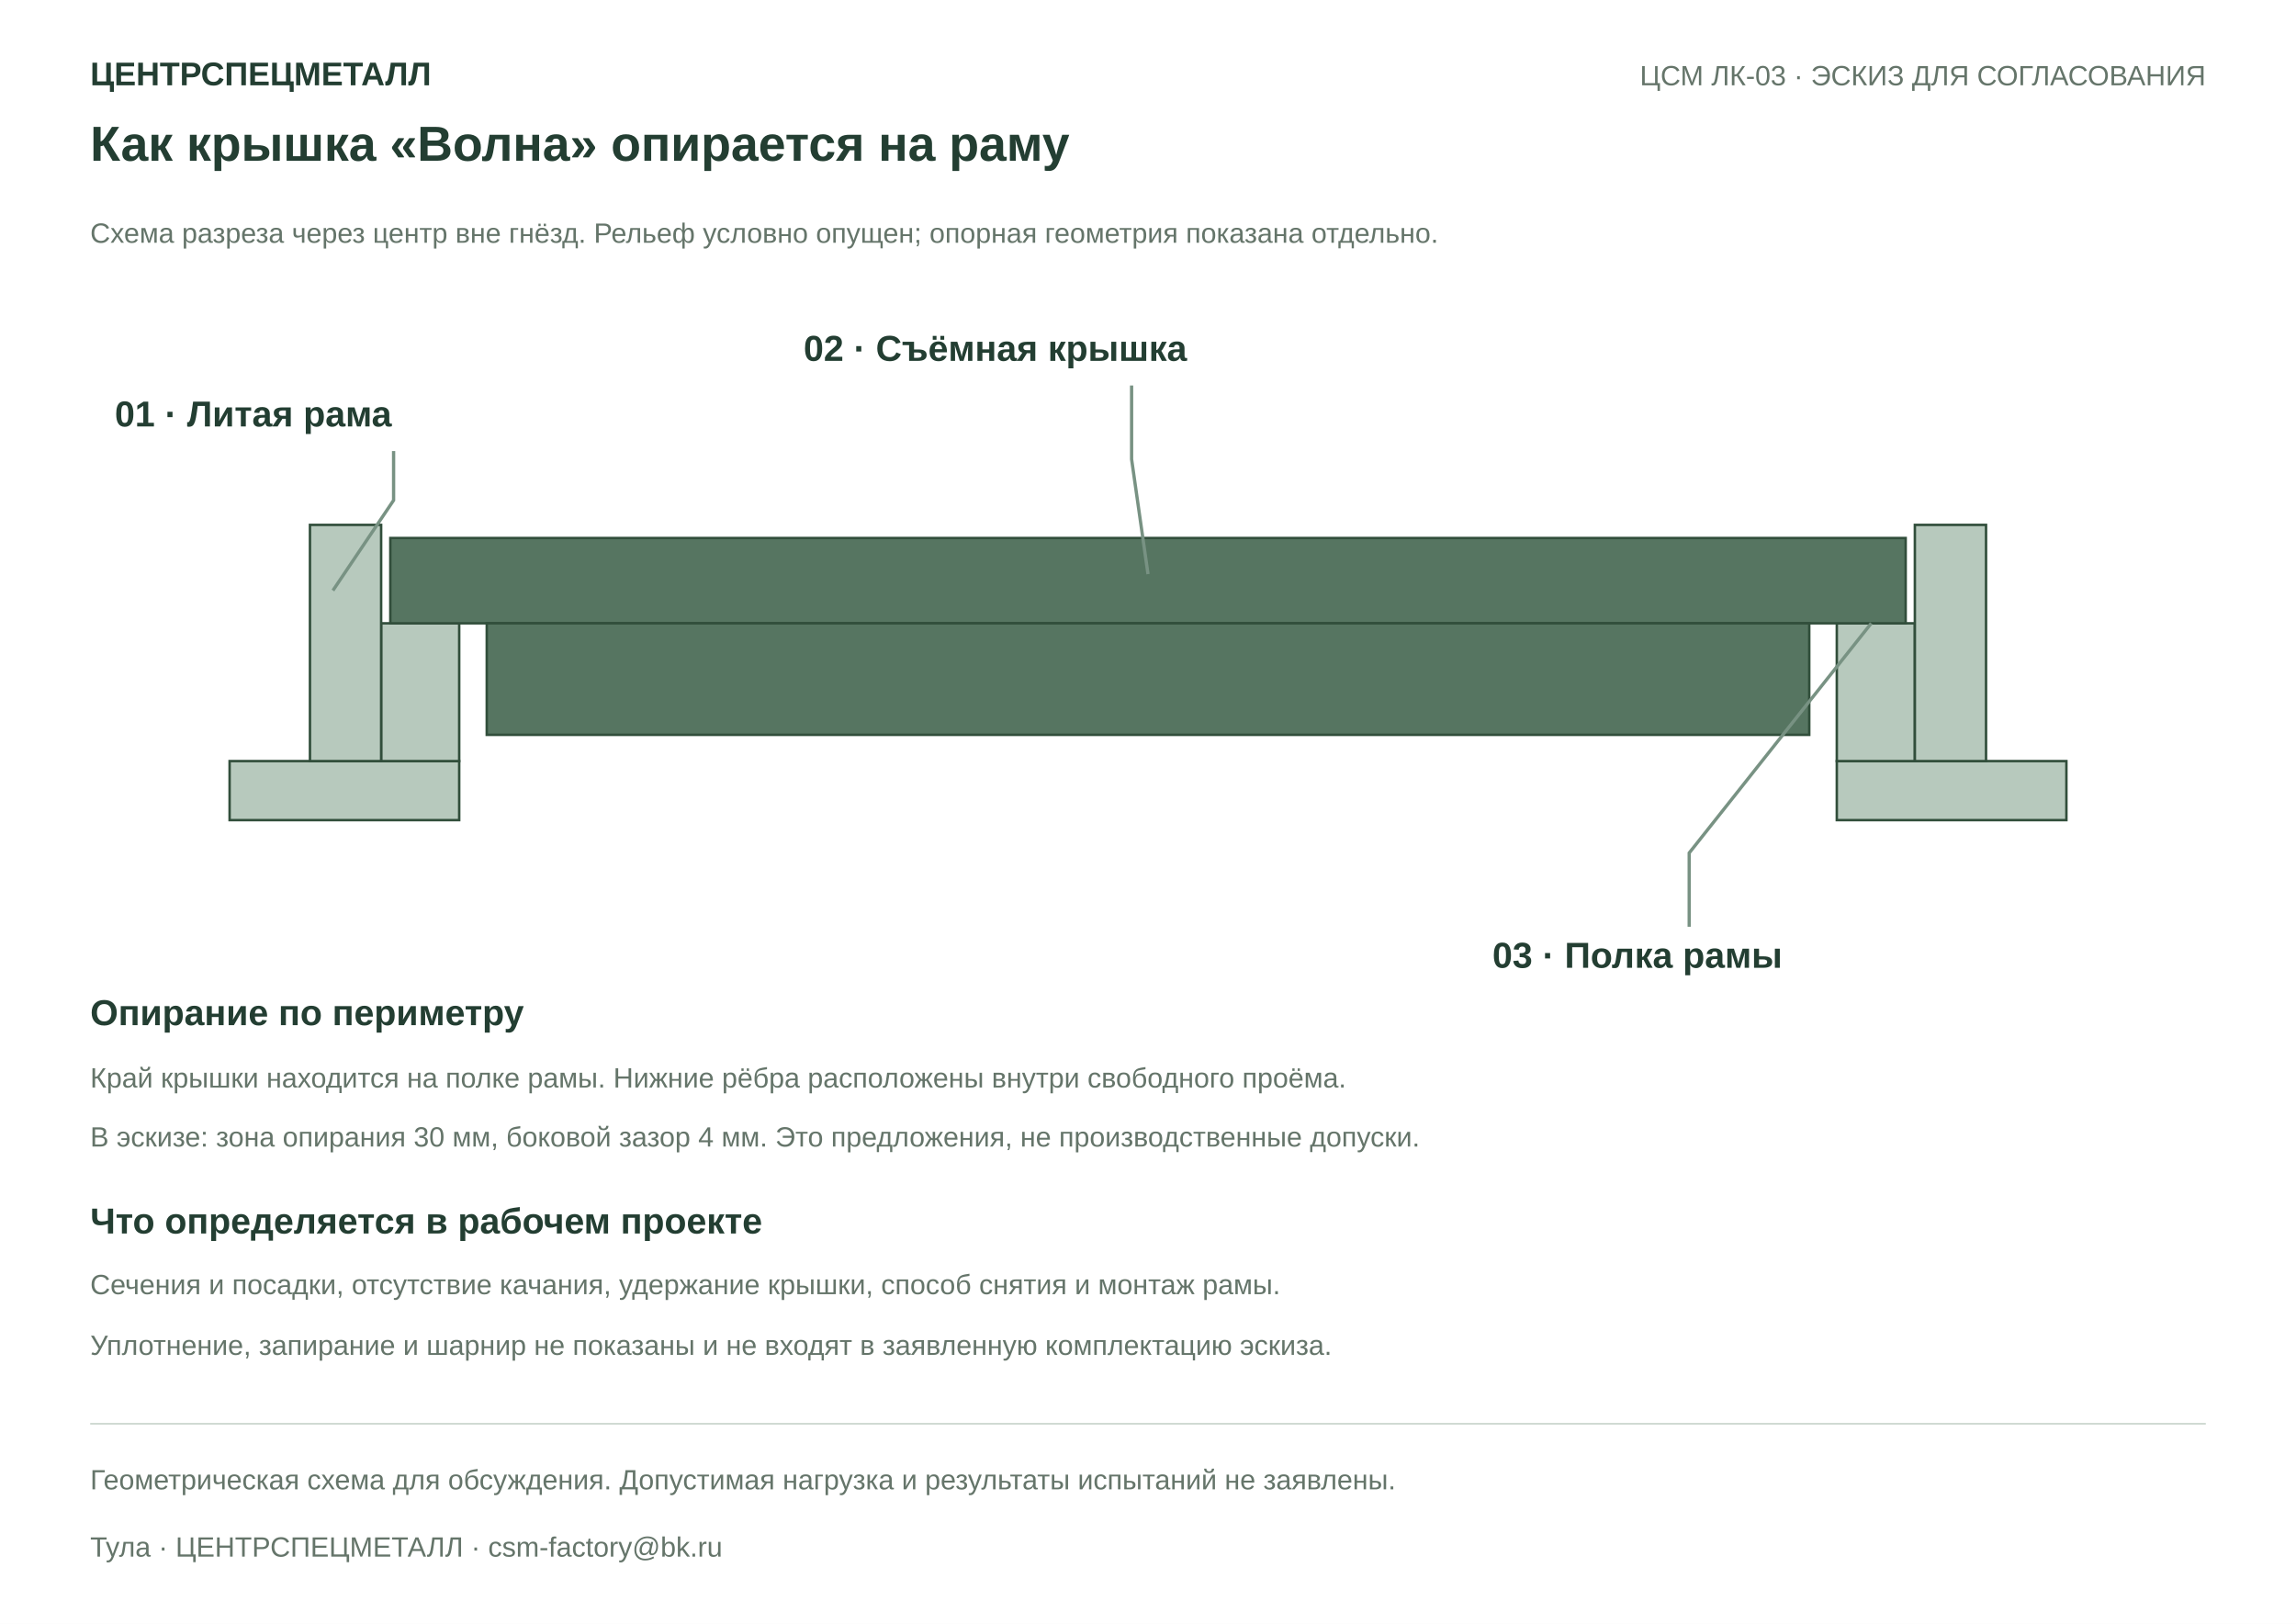
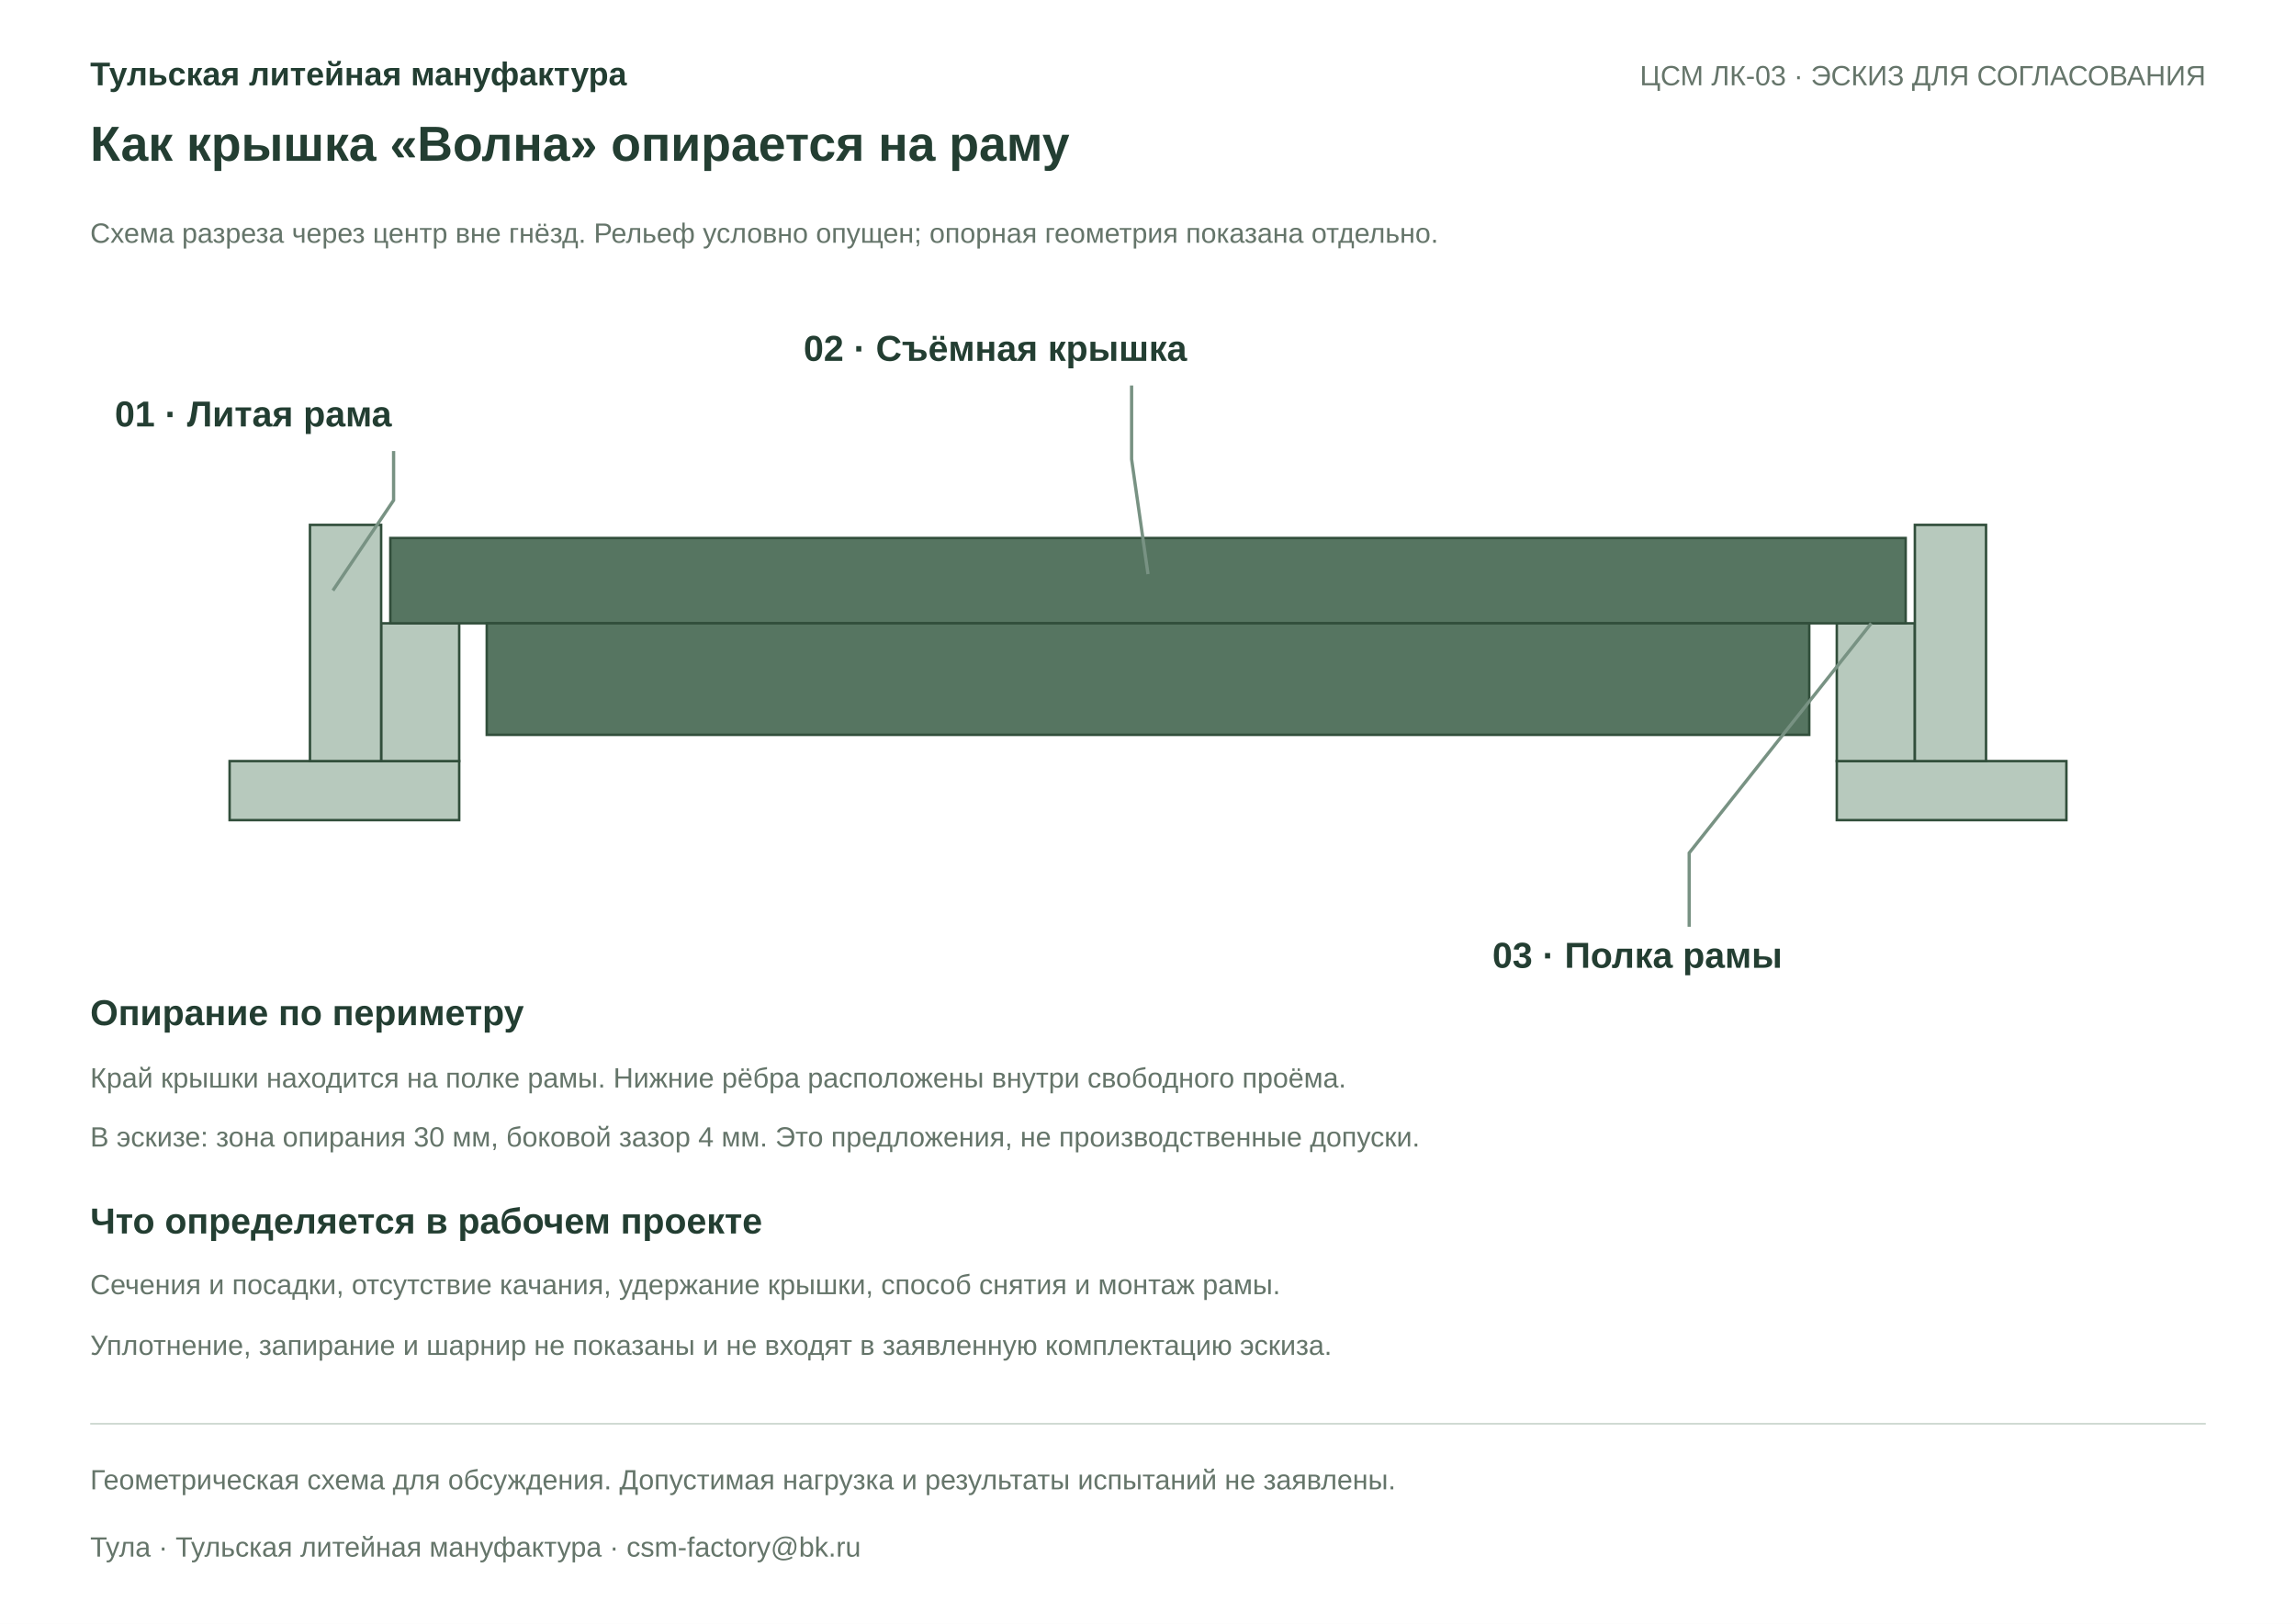
<svg xmlns="http://www.w3.org/2000/svg" width="1400" height="990" viewBox="0 0 1400 990">
  <rect width="1400" height="990" fill="white" />
  <style>text{font-family:Arial,sans-serif;fill:#233e32}.small{font-size:17px;fill:#65756a}.label{font-size:22px;font-weight:bold}.measure{fill:none;stroke:#789283;stroke-width:1.3}</style>
-   <text x="55" y="52" font-size="20" font-weight="bold">ЦЕНТРСПЕЦМЕТАЛЛ</text>
+   <text x="55" y="52" font-size="20" font-weight="bold">Тульская литейная мануфактура</text>
  <text x="55" y="98" font-size="30" font-weight="bold">Как крышка «Волна» опирается на раму</text>
  <text x="1345" y="52" text-anchor="end" class="small">ЦСМ ЛК-03 · ЭСКИЗ ДЛЯ СОГЛАСОВАНИЯ</text>
  <text x="55" y="148" class="small">Схема разреза через центр вне гнёзд. Рельеф условно опущен; опорная геометрия показана отдельно.</text>
  <polygon points="140.0,500 280.0,500 280.0,464 140.0,464" fill="#b7c9bd" stroke="#314e3b" stroke-width="1.5" />
  <polygon points="1120.0,500 1260.0,500 1260.0,464 1120.0,464" fill="#b7c9bd" stroke="#314e3b" stroke-width="1.5" />
  <polygon points="232.4,464 280.0,464 280.0,380 232.4,380" fill="#b7c9bd" stroke="#314e3b" stroke-width="1.5" />
  <polygon points="1120.0,464 1167.6,464 1167.6,380 1120.0,380" fill="#b7c9bd" stroke="#314e3b" stroke-width="1.5" />
  <polygon points="189,464 232.4,464 232.4,320 189,320" fill="#b7c9bd" stroke="#314e3b" stroke-width="1.5" />
  <polygon points="1167.6,464 1211.0,464 1211.0,320 1167.6,320" fill="#b7c9bd" stroke="#314e3b" stroke-width="1.5" />
  <polygon points="238,380 1162.0,380 1162.0,328 238,328" fill="#567561" stroke="#314e3b" stroke-width="1.5" />
  <polygon points="296.8,448 1103.2,448 1103.2,380 296.8,380" fill="#567561" stroke="#314e3b" stroke-width="1.5" />
  <text x="70" y="260" class="label">01 · Литая рама</text>
  <path d="M240 275V305L203 360" fill="none" stroke="#789283" stroke-width="2" />
  <text x="490" y="220" class="label">02 · Съёмная крышка</text>
  <path d="M690 235V280L700.0 350" fill="none" stroke="#789283" stroke-width="2" />
  <text x="910" y="590" class="label">03 · Полка рамы</text>
  <path d="M1030 565V520L1141.0 380" fill="none" stroke="#789283" stroke-width="2" />
  <text x="55" y="625" class="label">Опирание по периметру</text>
  <text x="55" y="663" class="small">Край крышки находится на полке рамы. Нижние рёбра расположены внутри свободного проёма.</text>
  <text x="55" y="699" class="small">В эскизе: зона опирания 30 мм, боковой зазор 4 мм. Это предложения, не производственные допуски.</text>
  <text x="55" y="752" class="label">Что определяется в рабочем проекте</text>
  <text x="55" y="789" class="small">Сечения и посадки, отсутствие качания, удержание крышки, способ снятия и монтаж рамы.</text>
  <text x="55" y="826" class="small">Уплотнение, запирание и шарнир не показаны и не входят в заявленную комплектацию эскиза.</text>
  <path d="M55 868H1345" stroke="#cbd6ce" />
  <text x="55" y="908" class="small">Геометрическая схема для обсуждения. Допустимая нагрузка и результаты испытаний не заявлены.</text>
-   <text x="55" y="949" class="small">Тула · ЦЕНТРСПЕЦМЕТАЛЛ · csm-factory@bk.ru</text>
+   <text x="55" y="949" class="small">Тула · Тульская литейная мануфактура · csm-factory@bk.ru</text>
</svg>
